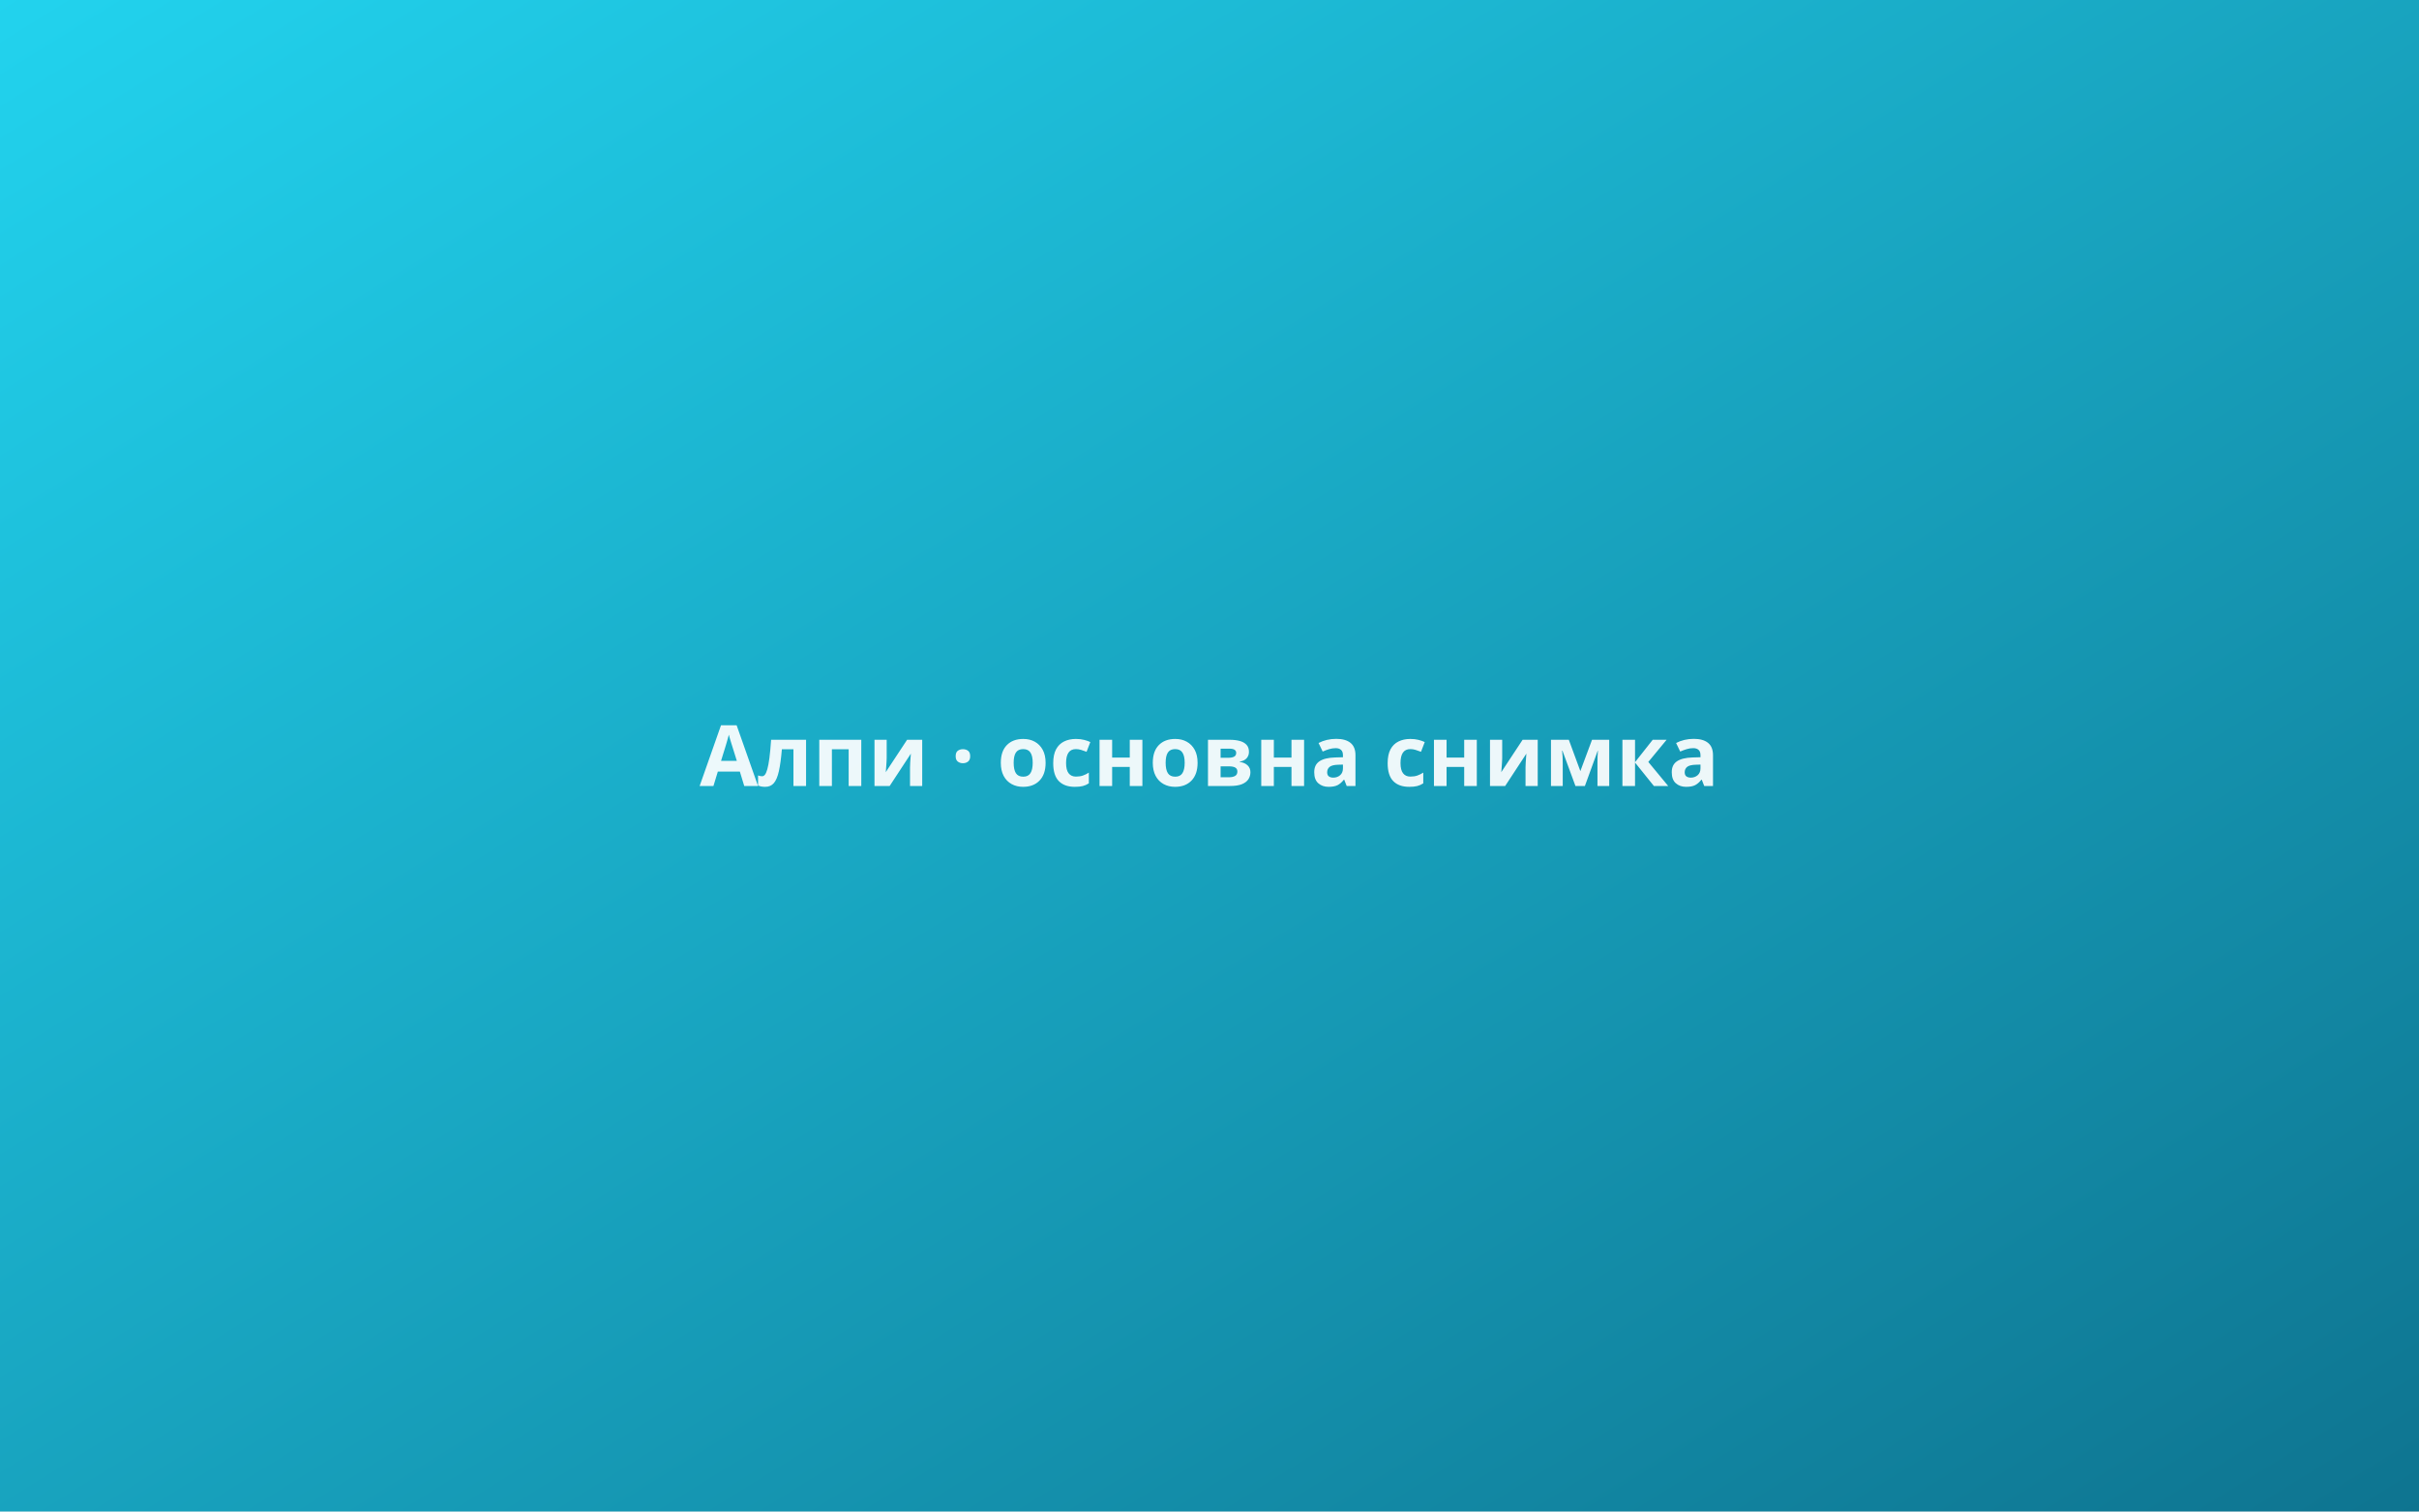
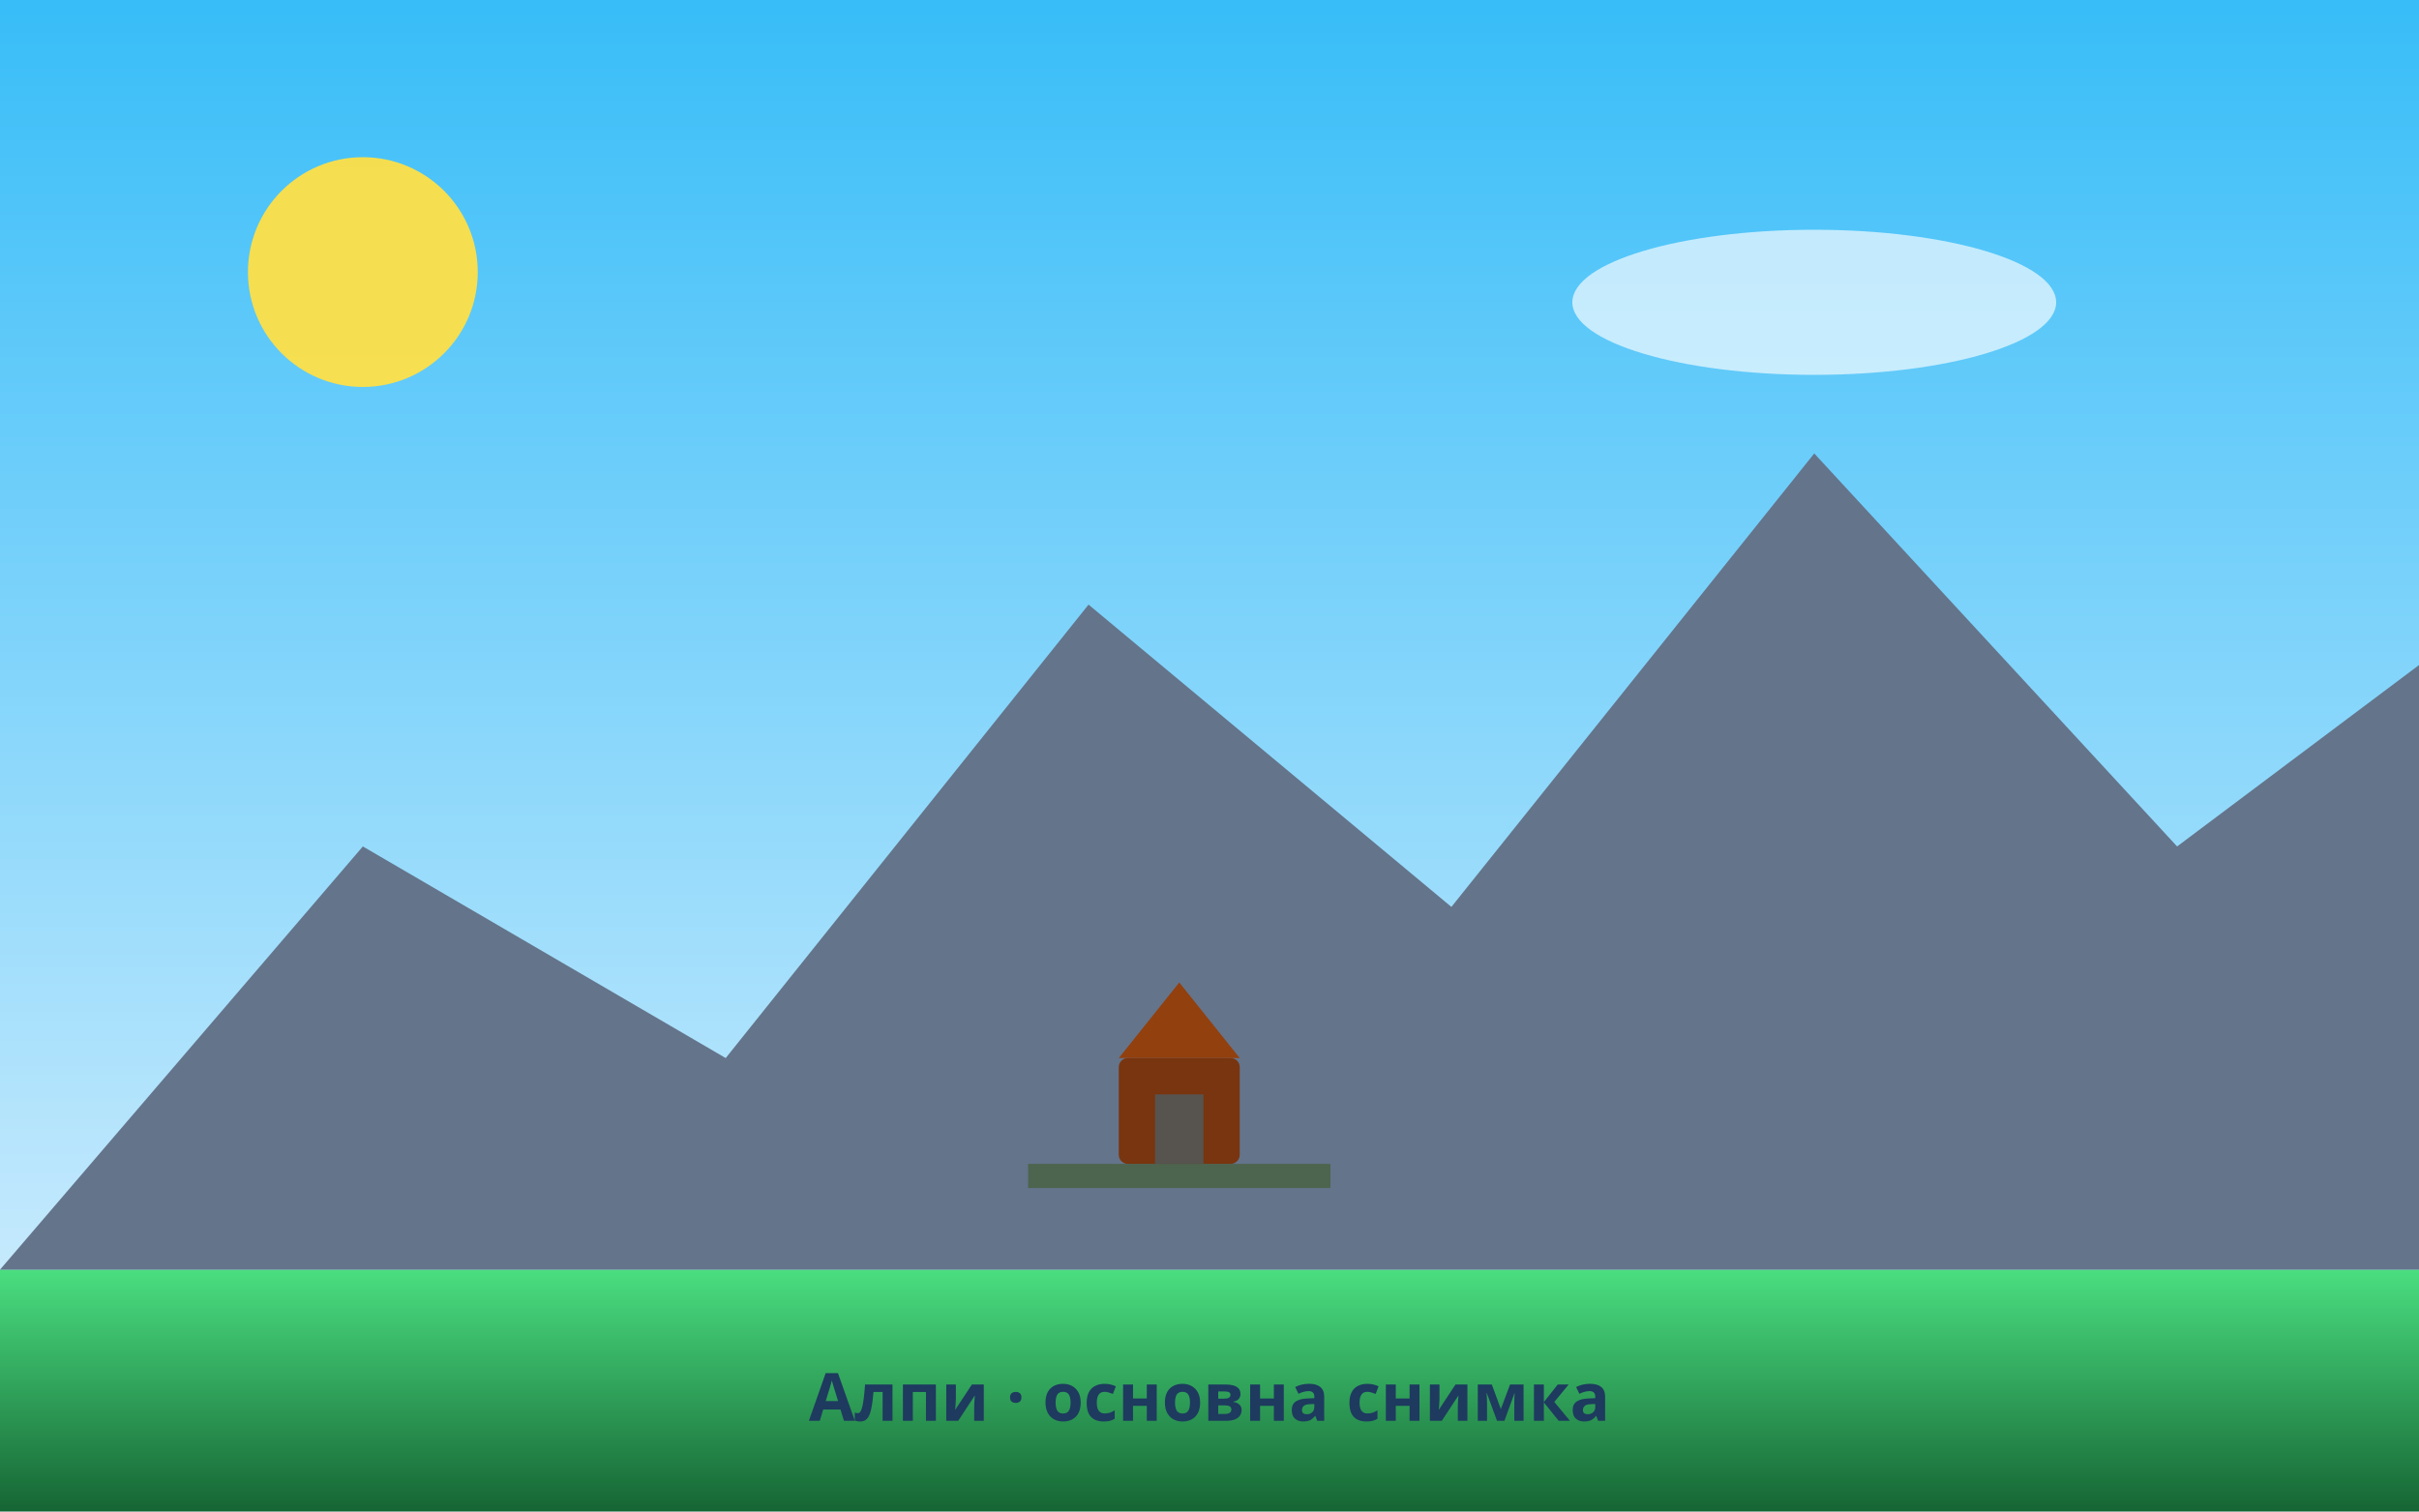
<svg xmlns="http://www.w3.org/2000/svg" viewBox="0 0 800 500" role="img" aria-label="Алпи · основна снимка">
  <defs>
-     <linearGradient id="bg" x1="0%" y1="0%" x2="100%" y2="100%">
-       <stop offset="0%" stop-color="#22d3ee" />
-       <stop offset="100%" stop-color="#0e7490" />
+     <linearGradient id="sky" x1="0" y1="0" x2="0" y2="1">
+       <stop offset="0%" stop-color="#38bdf8" />
+       <stop offset="100%" stop-color="#e0f2fe" />
+     </linearGradient>
+     <linearGradient id="valley" x1="0" y1="0" x2="0" y2="1">
+       <stop offset="0%" stop-color="#4ade80" />
+       <stop offset="100%" stop-color="#166534" />
    </linearGradient>
  </defs>
-   <rect width="800" height="500" fill="url(#bg)" />
-   <text x="400" y="260" text-anchor="middle" fill="white" font-family="system-ui,sans-serif" font-size="28" font-weight="600" opacity="0.92">Алпи · основна снимка</text>
+   <rect width="800" height="500" fill="url(#sky)" />
+   <circle cx="120" cy="90" r="38" fill="#fde047" opacity="0.95" />
+   <ellipse cx="600" cy="100" rx="80" ry="24" fill="#fff" opacity="0.65" />
+   <path d="M0 420 L800 420 L800 500 L0 500 Z" fill="url(#valley)" />
+   <path d="M0 420 L120 280 L240 350 L360 200 L480 300 L600 150 L720 280 L800 220 L800 420 L0 420 Z" fill="#64748b" />
+   <path d="M360 200 L480 300 L600 150 L720 280 L600 150 L480 300 Z" fill="#94a3b8" opacity="0.6" />
+   <path d="M120 280 L240 350 L360 200 L240 350 Z" fill="#78716c" opacity="0.5" />
+   <path d="M360 200 L420 160 L480 300 L420 160 Z" fill="#f8fafc" />
+   <path d="M600 150 L660 110 L720 280 L660 110 Z" fill="#f1f5f9" />
+   <path d="M420 160 L480 300 L540 220 L480 300 Z" fill="#e2e8f0" />
+   <path d="M660 110 L720 280 L780 200 L720 280 Z" fill="#f8fafc" />
+   <g transform="translate(340, 300)">
+     <rect x="30" y="50" width="40" height="35" rx="3" fill="#78350f" />
+     <path d="M30 50 L50 25 L70 50 Z" fill="#92400e" />
+     <rect x="42" y="62" width="16" height="23" fill="#57534e" />
+     <rect x="0" y="85" width="100" height="8" fill="#365314" opacity="0.5" />
+   </g>
+   <text x="400" y="470" text-anchor="middle" fill="#1e3a5f" font-family="system-ui,sans-serif" font-size="22" font-weight="600">Алпи · основна снимка</text>
</svg>
